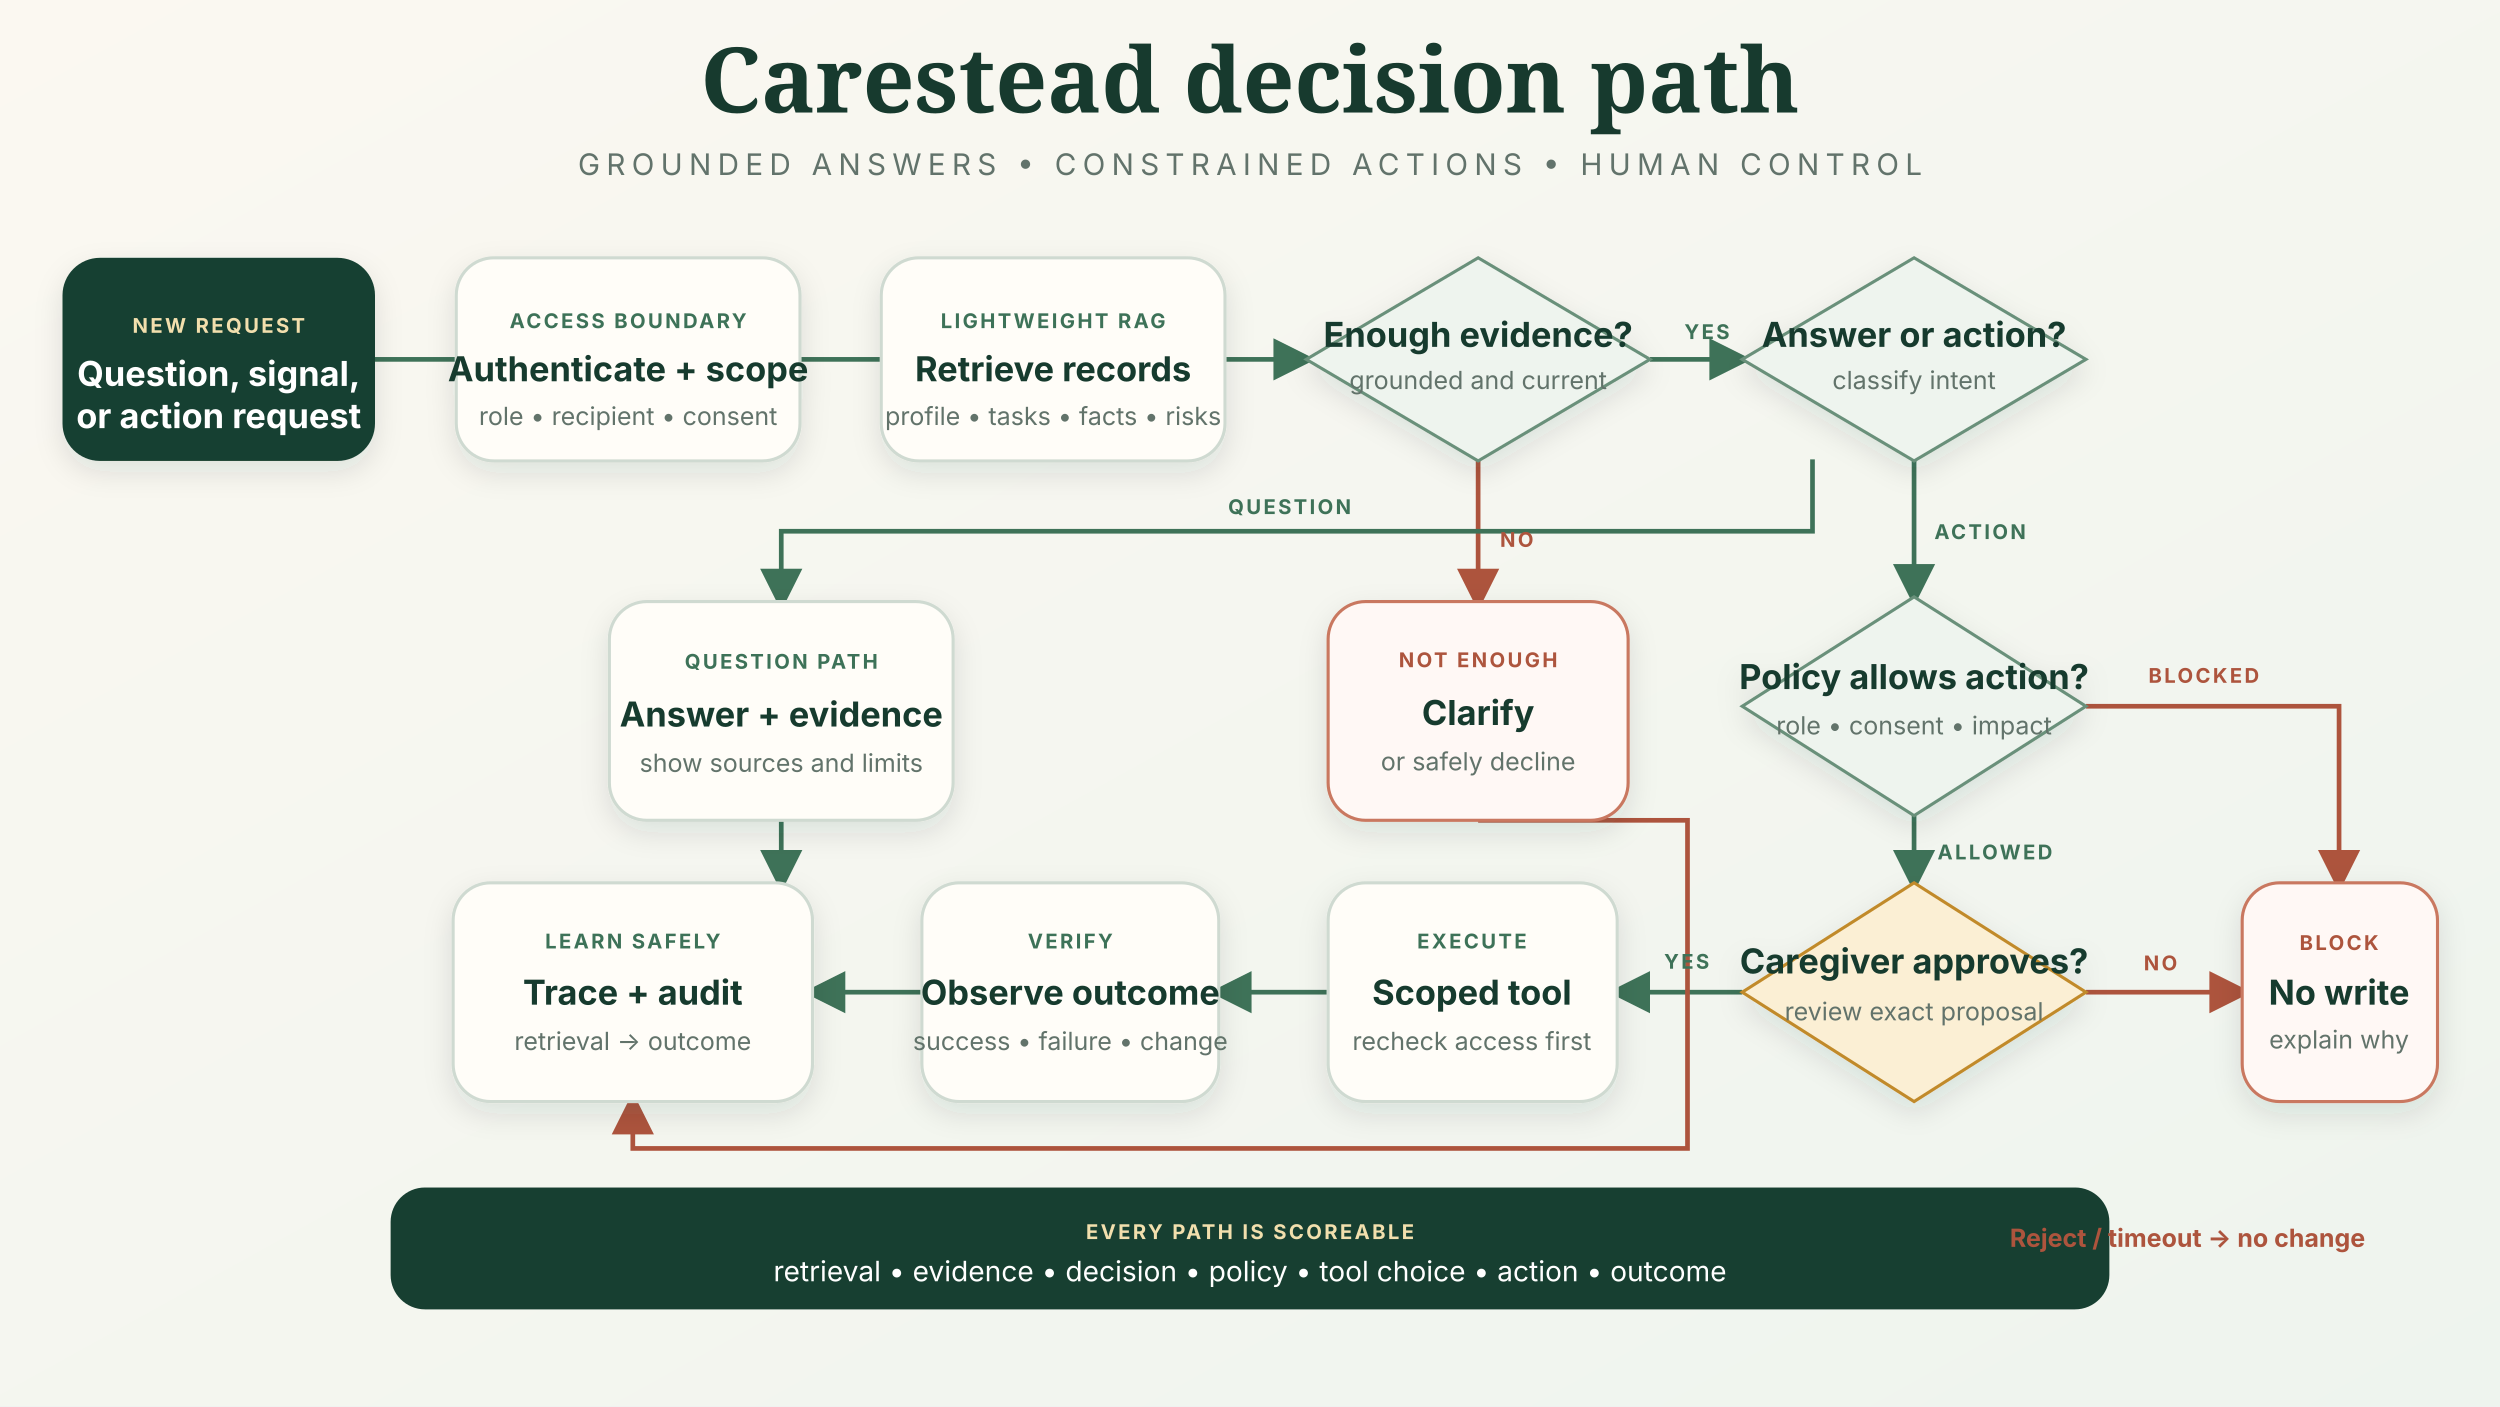
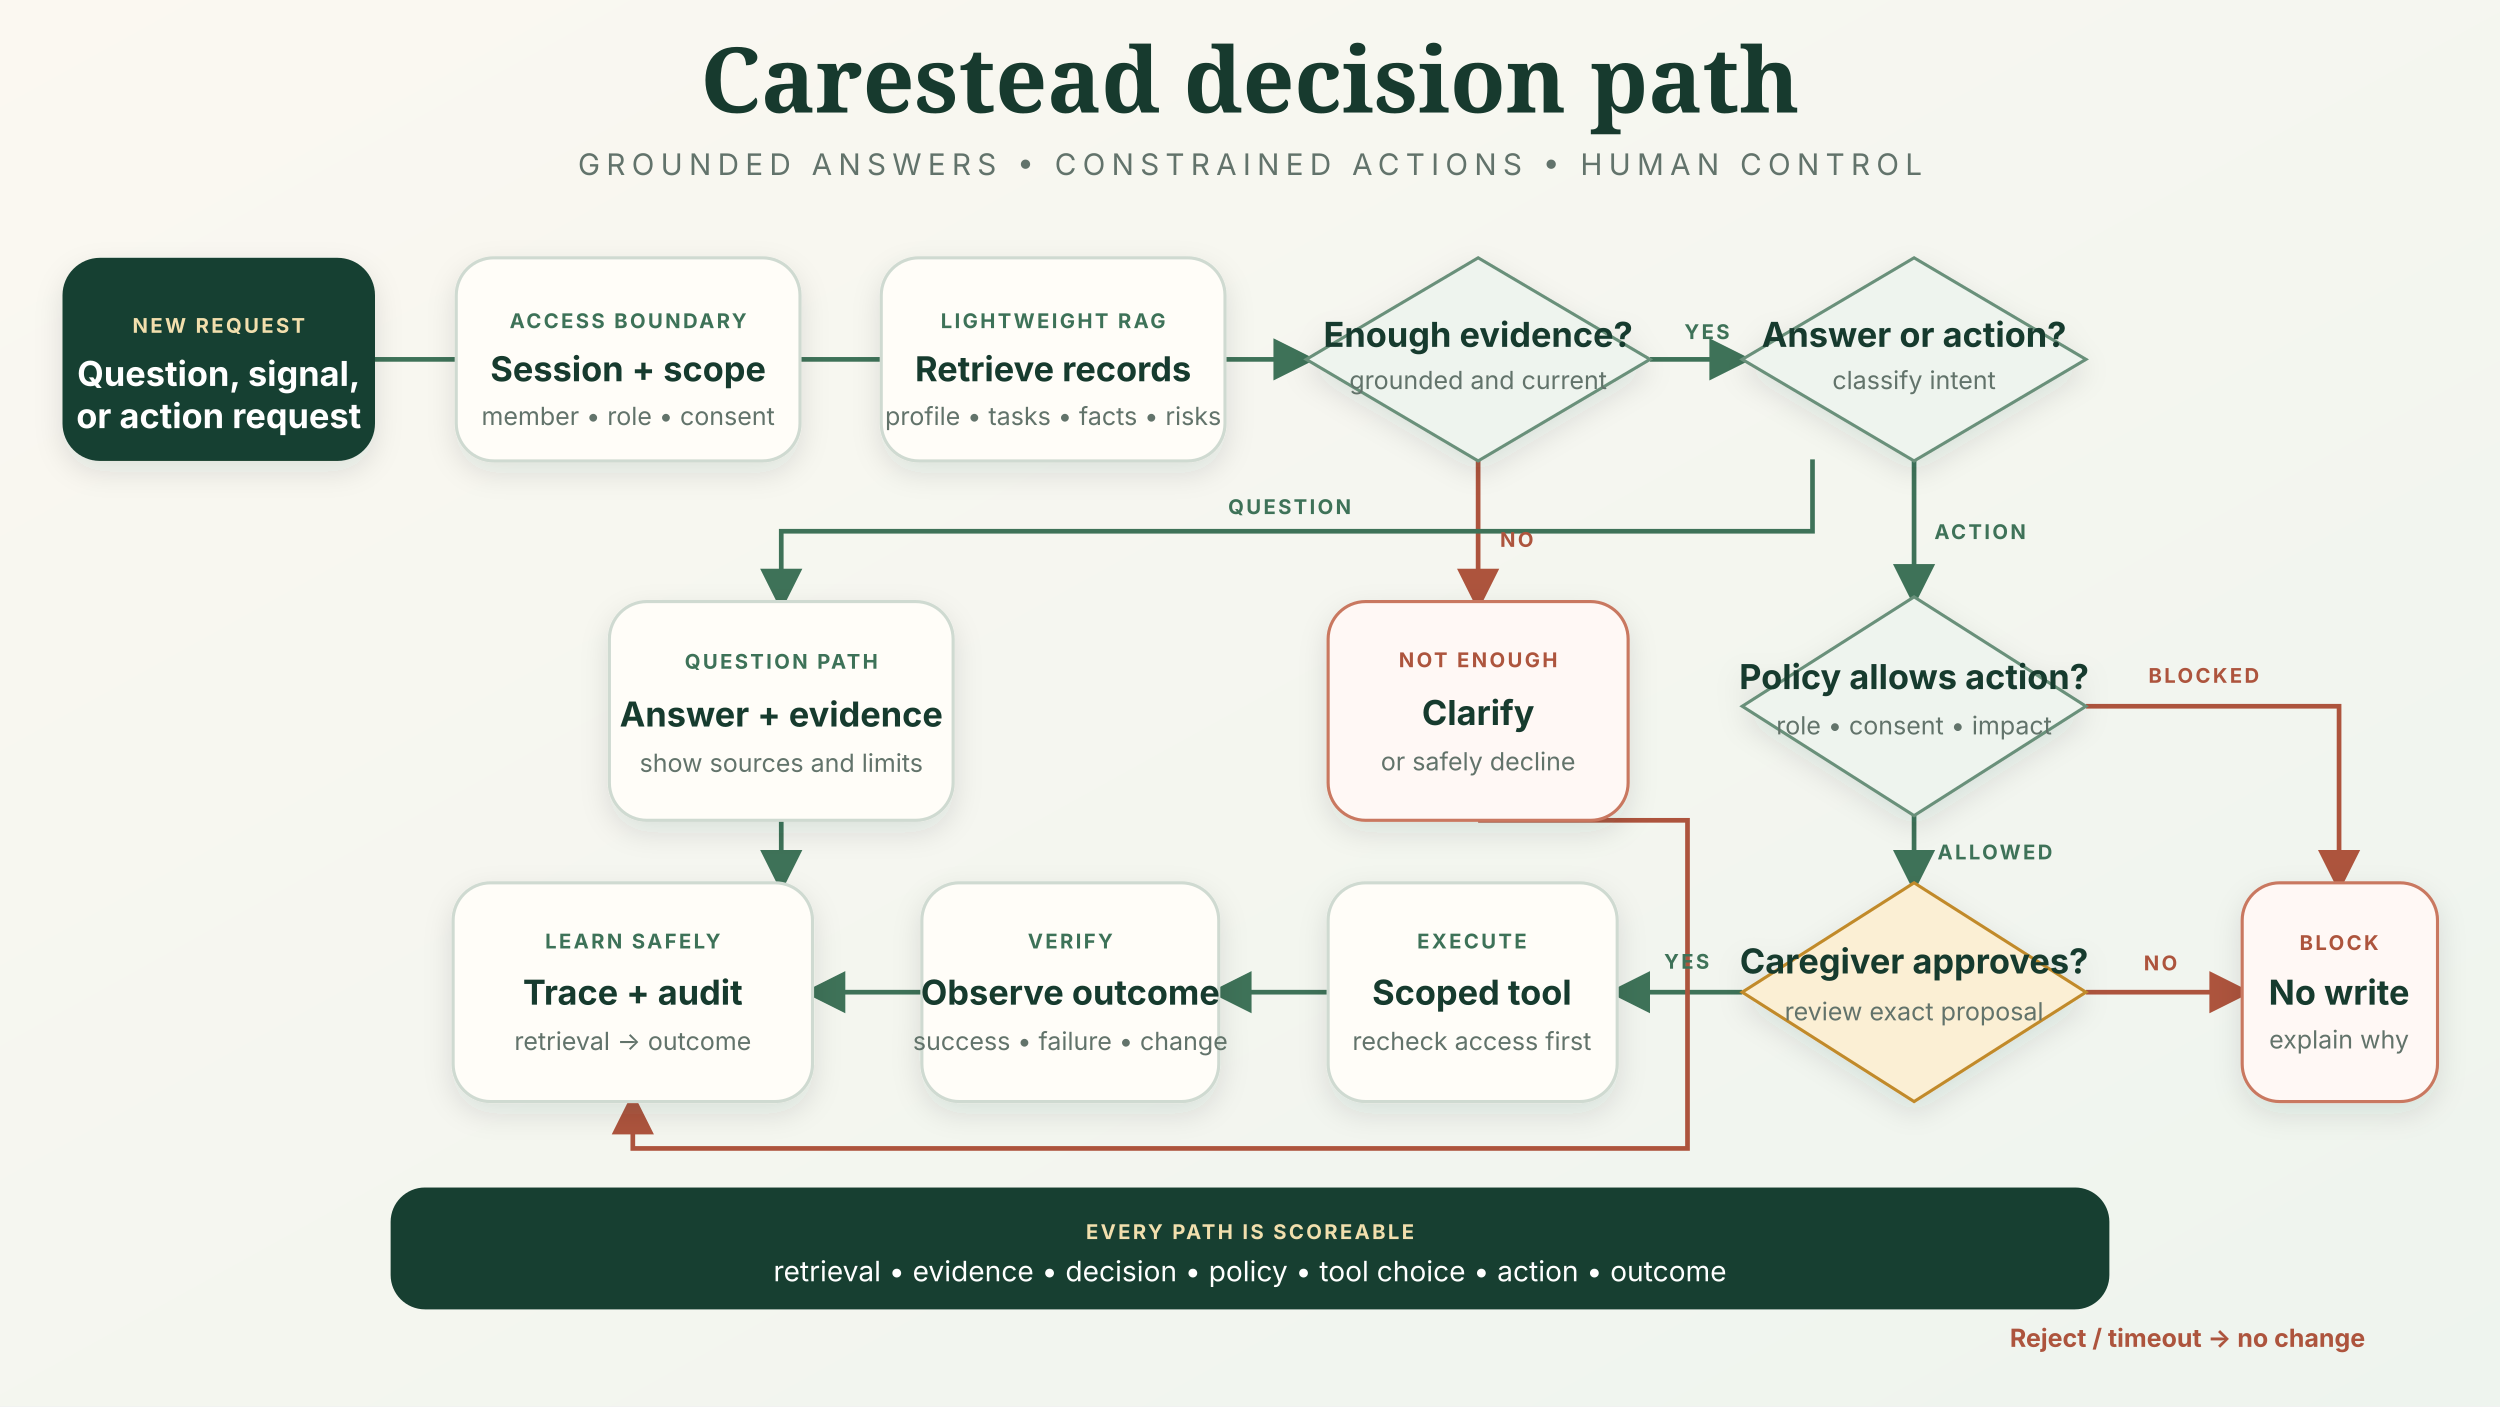
<svg xmlns="http://www.w3.org/2000/svg" width="1600" height="900" viewBox="0 0 1600 900" role="img" aria-labelledby="title desc">
  <defs>
    <linearGradient id="bg" x1="0" y1="0" x2="1" y2="1">
      <stop stop-color="#fbf8f1" />
      <stop offset="1" stop-color="#eef4ee" />
    </linearGradient>
    <filter id="s" x="-20%" y="-20%" width="140%" height="140%">
      <feDropShadow dx="0" dy="7" stdDeviation="9" flood-color="#173f31" flood-opacity=".11" />
    </filter>
    <marker id="g" markerWidth="9" markerHeight="9" refX="7" refY="4.5" orient="auto">
      <path d="M0 0l9 4.5L0 9z" fill="#3e7258" />
    </marker>
    <marker id="r" markerWidth="9" markerHeight="9" refX="7" refY="4.5" orient="auto">
      <path d="M0 0l9 4.5L0 9z" fill="#ad543d" />
    </marker>
    <style>.sans{font-family:Inter,Arial,sans-serif}.serif{font-family:Georgia,serif}.ink{fill:#173a2e}.muted{fill:#62736b}.node{fill:#fffdf8;stroke:#cfdad1;stroke-width:2}.risk{fill:#fff8f5;stroke:#c97860;stroke-width:2}.decision{fill:#eef4ee;stroke:#69907a;stroke-width:2}.approve{fill:#fbefd4;stroke:#c18a29;stroke-width:2}.head{font:700 22px Inter,Arial,sans-serif;fill:#173a2e}.body{font:400 16px Inter,Arial,sans-serif;fill:#62736b}.tiny{font:700 13px Inter,Arial,sans-serif;letter-spacing:1.5px}.flow{fill:none;stroke:#3e7258;stroke-width:3;marker-end:url(#g)}.stop{fill:none;stroke:#ad543d;stroke-width:3;marker-end:url(#r)}</style>
  </defs>
  <rect width="1600" height="900" fill="url(#bg)" />
  <text x="800" y="72" text-anchor="middle" class="serif ink" font-size="58" font-weight="700">Carestead decision path</text>
  <text x="800" y="112" text-anchor="middle" class="sans muted" font-size="19" letter-spacing="4">GROUNDED ANSWERS • CONSTRAINED ACTIONS • HUMAN CONTROL</text>
  <path class="flow" d="M240 230H292M512 230H564M784 230H836" />
  <path class="flow" d="M1056 230H1115" />
  <path class="stop" d="M946 295V385" />
  <path class="flow" d="M1225 295V382" />
  <path class="flow" d="M1160 294V340H500V385" />
  <path class="flow" d="M1225 522V565" />
  <path class="flow" d="M1115 635H1035" />
  <path class="flow" d="M850 635H780" />
  <path class="flow" d="M590 635H520" />
  <path class="flow" d="M500 525V565" />
  <path class="stop" d="M946 525H1080V735H405V705" />
  <path class="stop" d="M1335 452H1497V565" />
  <path class="stop" d="M1335 635H1435" />
  <text x="1078" y="217" class="tiny" fill="#3e7258">YES</text>
  <text x="960" y="350" class="tiny" fill="#ad543d">NO</text>
  <text x="786" y="329" class="tiny" fill="#3e7258">QUESTION</text>
  <text x="1238" y="345" class="tiny" fill="#3e7258">ACTION</text>
  <text x="1240" y="550" class="tiny" fill="#3e7258">ALLOWED</text>
  <text x="1375" y="437" class="tiny" fill="#ad543d">BLOCKED</text>
  <text x="1065" y="620" class="tiny" fill="#3e7258">YES</text>
  <text x="1372" y="621" class="tiny" fill="#ad543d">NO</text>
  <g transform="translate(40 165)" filter="url(#s)">
    <rect width="200" height="130" rx="24" fill="#173f31" />
    <text x="100" y="48" text-anchor="middle" class="tiny" fill="#f2dfad">NEW REQUEST</text>
    <text x="100" y="82" text-anchor="middle" class="sans" fill="#fff" font-size="22" font-weight="700">Question, signal,</text>
    <text x="100" y="109" text-anchor="middle" class="sans" fill="#fff" font-size="22" font-weight="700">or action request</text>
  </g>
  <g transform="translate(292 165)" filter="url(#s)">
    <rect class="node" width="220" height="130" rx="24" />
    <text x="110" y="45" text-anchor="middle" class="tiny" fill="#3e7258">ACCESS BOUNDARY</text>
-     <text x="110" y="79" text-anchor="middle" class="head">Authenticate + scope</text>
-     <text x="110" y="107" text-anchor="middle" class="body">role • recipient • consent</text>
+     <text x="110" y="79" text-anchor="middle" class="head">Session + scope</text>
+     <text x="110" y="107" text-anchor="middle" class="body">member • role • consent</text>
  </g>
  <g transform="translate(564 165)" filter="url(#s)">
    <rect class="node" width="220" height="130" rx="24" />
    <text x="110" y="45" text-anchor="middle" class="tiny" fill="#3e7258">LIGHTWEIGHT RAG</text>
    <text x="110" y="79" text-anchor="middle" class="head">Retrieve records</text>
    <text x="110" y="107" text-anchor="middle" class="body">profile • tasks • facts • risks</text>
  </g>
  <g transform="translate(836 165)" filter="url(#s)">
    <path class="decision" d="M110 0l110 65-110 65L0 65z" />
    <text x="110" y="57" text-anchor="middle" class="head">Enough evidence?</text>
    <text x="110" y="84" text-anchor="middle" class="body">grounded and current</text>
  </g>
  <g transform="translate(1115 165)" filter="url(#s)">
    <path class="decision" d="M110 0l110 65-110 65L0 65z" />
    <text x="110" y="57" text-anchor="middle" class="head">Answer or action?</text>
    <text x="110" y="84" text-anchor="middle" class="body">classify intent</text>
  </g>
  <g transform="translate(390 385)" filter="url(#s)">
    <rect class="node" width="220" height="140" rx="24" />
    <text x="110" y="43" text-anchor="middle" class="tiny" fill="#3e7258">QUESTION PATH</text>
    <text x="110" y="80" text-anchor="middle" class="head">Answer + evidence</text>
    <text x="110" y="109" text-anchor="middle" class="body">show sources and limits</text>
  </g>
  <g transform="translate(850 385)" filter="url(#s)">
    <rect class="risk" width="192" height="140" rx="24" />
    <text x="96" y="42" text-anchor="middle" class="tiny" fill="#ad543d">NOT ENOUGH</text>
    <text x="96" y="79" text-anchor="middle" class="head">Clarify</text>
    <text x="96" y="108" text-anchor="middle" class="body">or safely decline</text>
  </g>
  <g transform="translate(1115 382)" filter="url(#s)">
    <path class="decision" d="M110 0l110 70-110 70L0 70z" />
    <text x="110" y="59" text-anchor="middle" class="head">Policy allows action?</text>
    <text x="110" y="88" text-anchor="middle" class="body">role • consent • impact</text>
  </g>
  <g transform="translate(1435 565)" filter="url(#s)">
    <rect class="risk" width="125" height="140" rx="24" />
    <text x="62" y="43" text-anchor="middle" class="tiny" fill="#ad543d">BLOCK</text>
    <text x="62" y="78" text-anchor="middle" class="head">No write</text>
    <text x="62" y="106" text-anchor="middle" class="body">explain why</text>
  </g>
  <g transform="translate(1115 565)" filter="url(#s)">
    <path class="approve" d="M110 0l110 70-110 70L0 70z" />
    <text x="110" y="58" text-anchor="middle" class="head">Caregiver approves?</text>
    <text x="110" y="88" text-anchor="middle" class="body">review exact proposal</text>
  </g>
  <g transform="translate(850 565)" filter="url(#s)">
    <rect class="node" width="185" height="140" rx="24" />
    <text x="92" y="42" text-anchor="middle" class="tiny" fill="#3e7258">EXECUTE</text>
    <text x="92" y="78" text-anchor="middle" class="head">Scoped tool</text>
    <text x="92" y="107" text-anchor="middle" class="body">recheck access first</text>
  </g>
  <g transform="translate(590 565)" filter="url(#s)">
    <rect class="node" width="190" height="140" rx="24" />
    <text x="95" y="42" text-anchor="middle" class="tiny" fill="#3e7258">VERIFY</text>
    <text x="95" y="78" text-anchor="middle" class="head">Observe outcome</text>
    <text x="95" y="107" text-anchor="middle" class="body">success • failure • change</text>
  </g>
  <g transform="translate(290 565)" filter="url(#s)">
    <rect class="node" width="230" height="140" rx="24" />
    <text x="115" y="42" text-anchor="middle" class="tiny" fill="#3e7258">LEARN SAFELY</text>
    <text x="115" y="78" text-anchor="middle" class="head">Trace + audit</text>
    <text x="115" y="107" text-anchor="middle" class="body">retrieval → outcome</text>
  </g>
  <g transform="translate(250 760)">
    <rect width="1100" height="78" rx="22" fill="#173f31" />
    <text x="550" y="33" text-anchor="middle" class="tiny" fill="#f2dfad">EVERY PATH IS SCOREABLE</text>
    <text x="550" y="60" text-anchor="middle" class="sans" fill="#fff" font-size="18">retrieval  •  evidence  •  decision  •  policy  •  tool choice  •  action  •  outcome</text>
  </g>
-   <text x="1400" y="798" text-anchor="middle" class="sans" fill="#ad543d" font-size="16" font-weight="700">Reject / timeout → no change</text>
+   <text x="1400" y="862" text-anchor="middle" class="sans" fill="#ad543d" font-size="16" font-weight="700">Reject / timeout → no change</text>
</svg>
